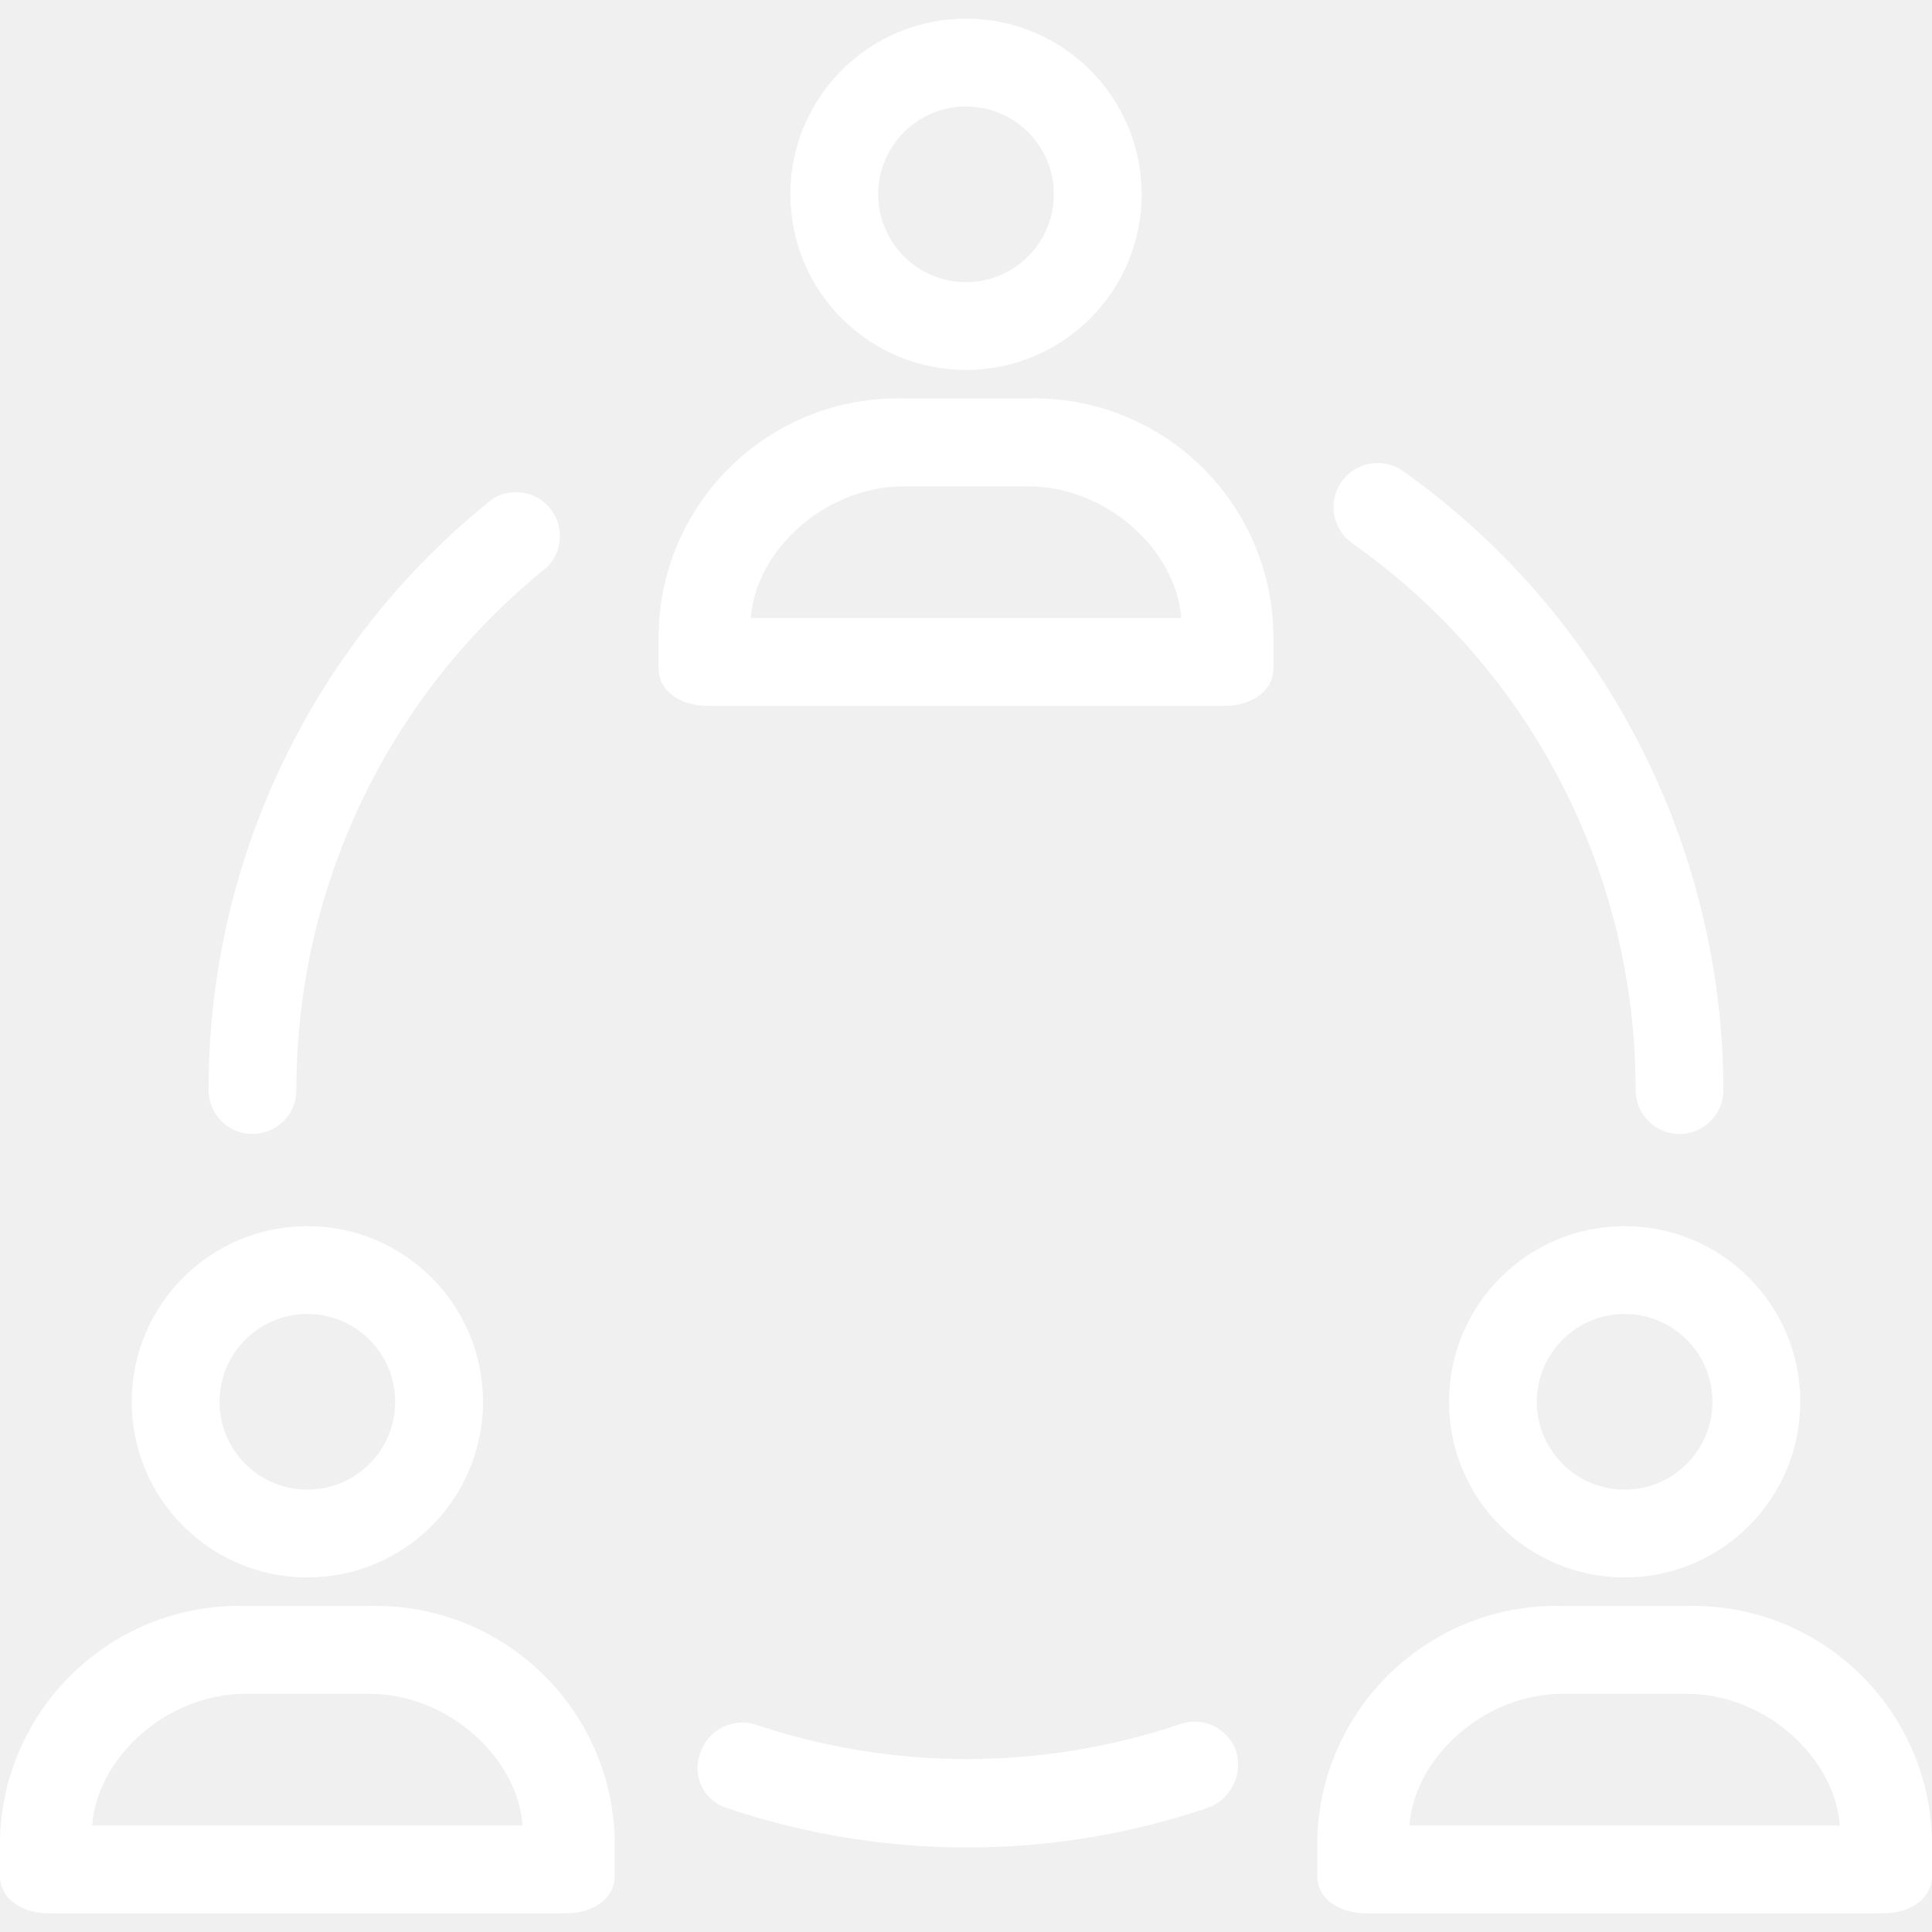
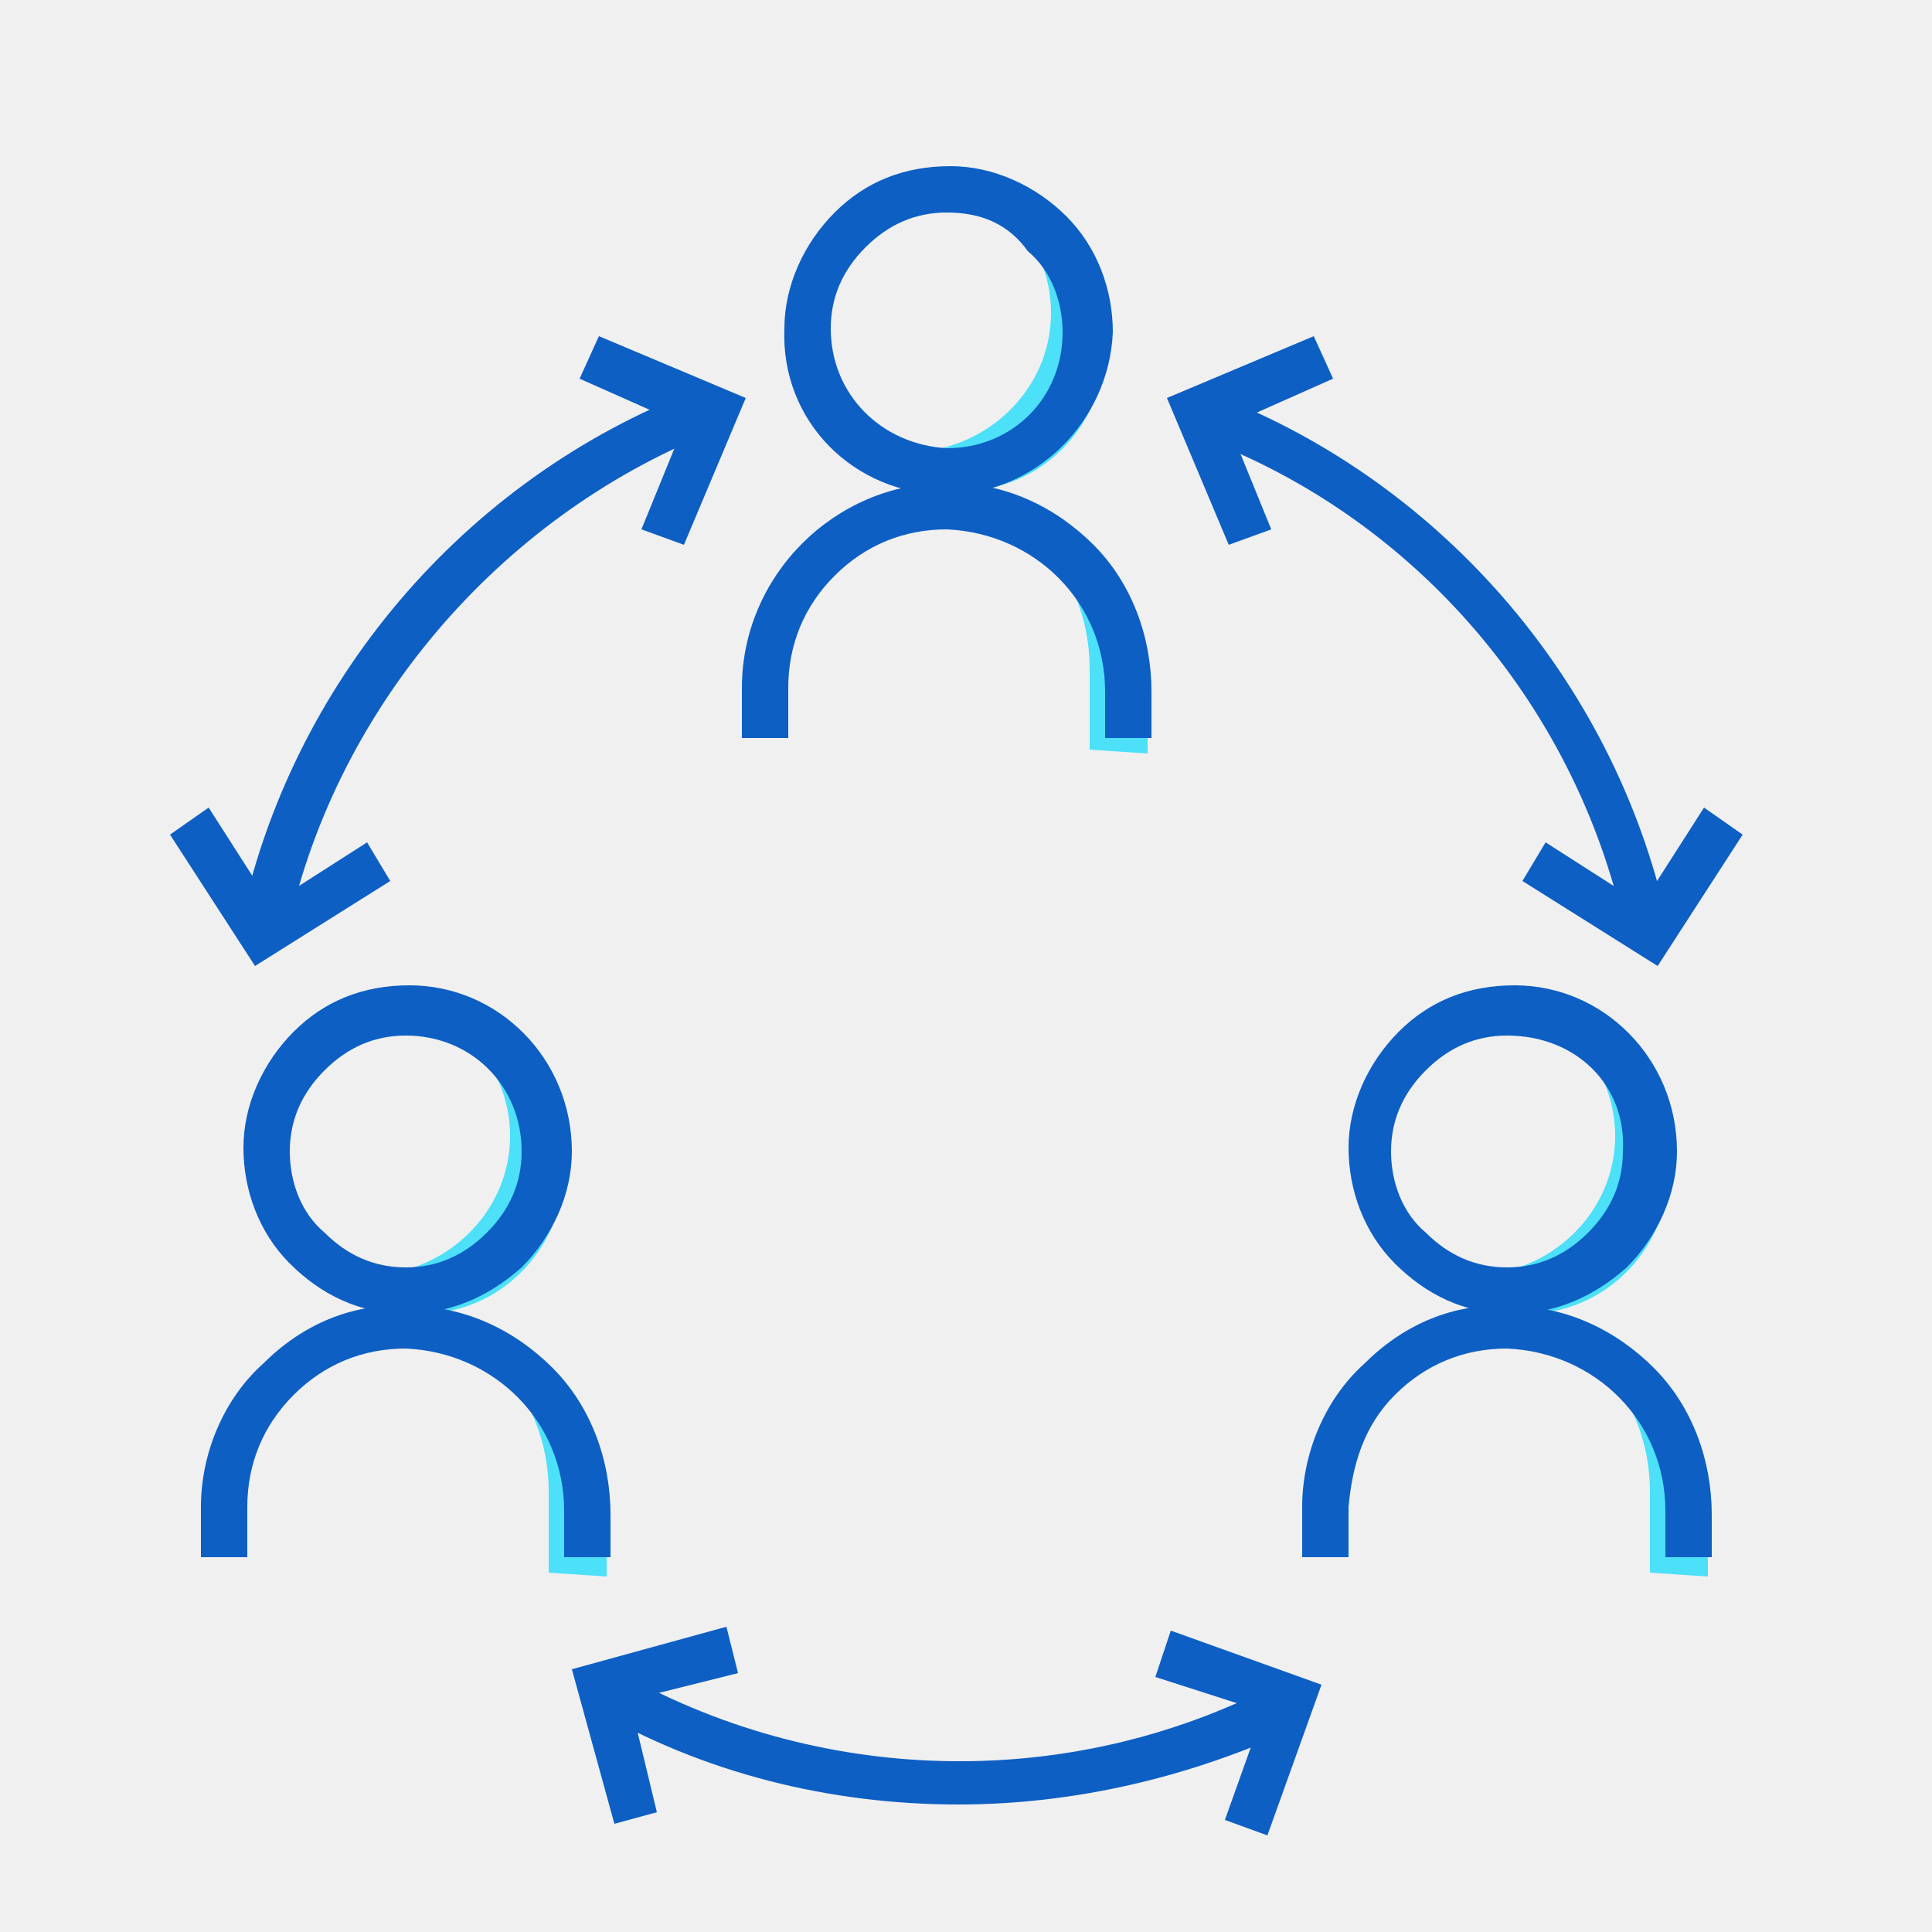
- <svg xmlns="http://www.w3.org/2000/svg" version="1.1" id="Capa_1" x="0px" y="0px" viewBox="0 0 459.755 459.755" style="enable-background:new 0 0 459.755 459.755;" xml:space="preserve" width="512px" height="512px">
+ <svg xmlns="http://www.w3.org/2000/svg" id="Message_And_Communication_Icons" style="enable-background:new 0 0 50 50;" version="1.1" viewBox="0 0 50 50" xml:space="preserve">
  <g>
    <g>
      <g>
-         <path d="M229.878,88.033c23.083,0,41.796-18.713,41.796-41.796S252.961,4.441,229.878,4.441s-41.796,18.713-41.796,41.796     S206.794,88.033,229.878,88.033z M229.878,25.339c11.542,0,20.898,9.356,20.898,20.898s-9.356,20.898-20.898,20.898     s-20.898-9.356-20.898-20.898S218.336,25.339,229.878,25.339z" fill="#FFFFFF" />
-         <path d="M245.06,94.812c-0.185,0.003-0.369,0.008-0.553,0.013h-29.257c-31.439-0.871-57.631,23.91-58.502,55.349     c-0.005,0.184-0.009,0.369-0.013,0.553v8.359c0,5.747,5.747,8.882,11.494,8.882h123.298c5.747,0,11.494-3.135,11.494-8.882     v-8.359C302.455,119.281,276.505,94.247,245.06,94.812z M178.678,147.069c1.045-15.673,17.241-31.347,36.571-31.347h29.257     c19.331,0,35.527,15.673,36.571,31.347H178.678z" fill="#FFFFFF" />
-         <path d="M60.082,269.845c5.771,0,10.449-4.678,10.449-10.449c-0.033-48.336,21.875-94.074,59.559-124.343     c4.134-4.027,4.22-10.642,0.193-14.776c-3.503-3.596-9.069-4.192-13.254-1.42c-42.667,34.161-67.47,85.881-67.396,140.539     C49.633,265.167,54.311,269.845,60.082,269.845z" fill="#FFFFFF" />
-         <path d="M280.8,410.293c-0.082,0.029-0.164,0.059-0.245,0.09c-32.719,10.952-68.114,10.952-100.833,0     c-5.48-1.708-11.312,1.325-13.061,6.792c-1.985,5.11,0.549,10.862,5.659,12.847c0.201,0.078,0.404,0.15,0.61,0.214     c37.108,12.541,77.309,12.541,114.416,0c5.538-1.976,8.534-7.967,6.792-13.584C292.212,411.214,286.24,408.366,280.8,410.293z" fill="#FFFFFF" />
-         <path d="M321.829,129.306c42.319,29.793,67.468,78.336,67.396,130.09c0,5.771,4.678,10.449,10.449,10.449     s10.449-4.678,10.449-10.449c-0.145-58.546-28.554-113.418-76.278-147.331c-4.761-3.318-11.31-2.149-14.629,2.612     C315.898,119.438,317.068,125.988,321.829,129.306z" fill="#FFFFFF" />
-         <path d="M73.143,375.38c23.083,0,41.796-18.713,41.796-41.796s-18.713-41.796-41.796-41.796S31.347,310.5,31.347,333.584     S50.06,375.38,73.143,375.38z M73.143,312.686c11.542,0,20.898,9.356,20.898,20.898s-9.356,20.898-20.898,20.898     s-20.898-9.356-20.898-20.898S61.601,312.686,73.143,312.686z" fill="#FFFFFF" />
-         <path d="M88.325,382.159c-0.185,0.003-0.369,0.008-0.553,0.013H58.514c-31.439-0.871-57.631,23.91-58.502,55.349     c-0.005,0.184-0.009,0.369-0.013,0.553v8.359c0,5.747,5.747,8.882,11.494,8.882h123.298c5.747,0,11.494-3.135,11.494-8.882     v-8.359C145.721,406.628,119.771,381.594,88.325,382.159z M21.943,434.416c1.045-15.673,17.241-31.347,36.571-31.347h29.257     c19.331,0,35.527,15.673,36.571,31.347H21.943z" fill="#FFFFFF" />
-         <path d="M344.816,333.584c0,23.083,18.713,41.796,41.796,41.796s41.796-18.713,41.796-41.796s-18.713-41.796-41.796-41.796     S344.816,310.5,344.816,333.584z M407.51,333.584c0,11.542-9.356,20.898-20.898,20.898s-20.898-9.356-20.898-20.898     s9.356-20.898,20.898-20.898S407.51,322.042,407.51,333.584z" fill="#FFFFFF" />
-         <path d="M401.794,382.159c-0.185,0.003-0.369,0.008-0.553,0.013h-29.257c-31.439-0.871-57.631,23.91-58.502,55.349     c-0.005,0.184-0.009,0.369-0.013,0.553v8.359c0,5.747,5.747,8.882,11.494,8.882h123.298c5.747,0,11.494-3.135,11.494-8.882     v-8.359C459.19,406.628,433.24,381.594,401.794,382.159z M335.412,434.416c1.045-15.673,17.241-31.347,36.571-31.347h29.257     c19.331,0,35.527,15.673,36.571,31.347H335.412z" fill="#FFFFFF" />
+         <g>
+           <g>
+             <path d="M12.2,26.9c0.6,0.7,1,1.5,1,2.5c0,2-1.7,3.6-3.7,3.6c-0.4,0-0.8-0.1-1.2-0.2       c0.7,0.7,1.6,1.2,2.6,1.2c2,0,3.6-1.6,3.7-3.6C14.6,28.7,13.6,27.4,12.2,26.9z" style="fill:#4DE0F9;" />
+           </g>
+         </g>
+         <g>
+           <g>
+             <path d="M10.5,34C10.5,34,10.5,34,10.5,34c-1.2,0-2.2-0.5-3-1.3c-0.8-0.8-1.2-1.9-1.2-3       c0-1.1,0.5-2.2,1.3-3c0.8-0.8,1.8-1.2,3-1.2c0,0,0,0,0,0c2.3,0,4.2,1.9,4.2,4.3l0,0c0,1.1-0.5,2.2-1.3,3       C12.6,33.6,11.6,34,10.5,34z M10.5,26.8c-0.8,0-1.5,0.3-2.1,0.9c-0.6,0.6-0.9,1.3-0.9,2.1c0,0.8,0.3,1.6,0.9,2.1       c0.6,0.6,1.3,0.9,2.1,0.9c0,0,0,0,0,0c0.8,0,1.5-0.3,2.1-0.9c0.6-0.6,0.9-1.3,0.9-2.1C13.5,28.1,12.2,26.8,10.5,26.8       C10.5,26.8,10.5,26.8,10.5,26.8z" style="fill:#0D5FC3;" />
+           </g>
+         </g>
+         <g>
+           <g>
+             <path d="M15.7,40.8l0-1.2c0-2-1.2-3.7-2.9-4.4c0.9,0.9,1.4,2.1,1.4,3.4l0,2.1" style="fill:#4DE0F9;" />
+           </g>
+         </g>
+         <g>
+           <g>
+             <path d="M15.8,40.3h-1.2v-1.2c0-2.3-1.8-4.1-4.1-4.2c-1.1,0-2.1,0.4-2.9,1.2S6.4,37.9,6.4,39v1.3H5.2V39       c0-1.4,0.6-2.8,1.6-3.7c1-1,2.3-1.6,3.8-1.5c1.4,0,2.7,0.6,3.7,1.6c1,1,1.5,2.4,1.5,3.8V40.3z" style="fill:#0D5FC3;" />
+           </g>
+         </g>
+       </g>
+       <g>
+         <g>
+           <g>
+             <path d="M40.8,26.9c0.6,0.7,1,1.5,1,2.5c0,2-1.7,3.6-3.7,3.6c-0.4,0-0.8-0.1-1.2-0.2       c0.7,0.7,1.6,1.2,2.6,1.2c2,0,3.6-1.6,3.7-3.6C43.2,28.7,42.2,27.4,40.8,26.9z" style="fill:#4DE0F9;" />
+           </g>
+         </g>
+         <g>
+           <g>
+             <path d="M39.1,34C39,34,39,34,39.1,34c-1.2,0-2.2-0.5-3-1.3c-0.8-0.8-1.2-1.9-1.2-3c0-1.1,0.5-2.2,1.3-3       c0.8-0.8,1.8-1.2,3-1.2c0,0,0,0,0,0c2.3,0,4.2,1.9,4.2,4.3l0,0c0,1.1-0.5,2.2-1.3,3C41.2,33.6,40.2,34,39.1,34z M39,26.8       c-0.8,0-1.5,0.3-2.1,0.9c-0.6,0.6-0.9,1.3-0.9,2.1c0,0.8,0.3,1.6,0.9,2.1c0.6,0.6,1.3,0.9,2.1,0.9c0,0,0,0,0,0       c0.8,0,1.5-0.3,2.1-0.9c0.6-0.6,0.9-1.3,0.9-2.1C42.1,28.1,40.8,26.8,39,26.8C39.1,26.8,39.1,26.8,39,26.8z" style="fill:#0D5FC3;" />
+           </g>
+         </g>
+         <g>
+           <g>
+             <path d="M44.2,40.8l0-1.2c0-2-1.2-3.7-2.9-4.4c0.9,0.9,1.4,2.1,1.4,3.4l0,2.1" style="fill:#4DE0F9;" />
+           </g>
+         </g>
+         <g>
+           <g>
+             <path d="M44.3,40.3h-1.2v-1.2c0-2.3-1.8-4.1-4.1-4.2c-1.1,0-2.1,0.4-2.9,1.2S35,37.9,34.9,39v1.3h-1.2       V39c0-1.4,0.6-2.8,1.6-3.7c1-1,2.3-1.6,3.8-1.5c1.4,0,2.7,0.6,3.7,1.6c1,1,1.5,2.4,1.5,3.8V40.3z" style="fill:#0D5FC3;" />
+           </g>
+         </g>
+       </g>
+       <g>
+         <g>
+           <g>
+             <path d="M26.2,5.6c0.6,0.7,1,1.5,1,2.5c0,2-1.7,3.6-3.7,3.6c-0.4,0-0.8-0.1-1.2-0.2       c0.7,0.7,1.6,1.2,2.6,1.2c2,0,3.6-1.6,3.7-3.6C28.6,7.5,27.6,6.1,26.2,5.6z" style="fill:#4DE0F9;" />
+           </g>
+         </g>
+         <g>
+           <g>
+             <path d="M24.5,12.8C24.5,12.8,24.5,12.8,24.5,12.8c-2.4,0-4.3-1.9-4.2-4.3c0-1.1,0.5-2.2,1.3-3       c0.8-0.8,1.8-1.2,3-1.2c0,0,0,0,0,0c1.1,0,2.2,0.5,3,1.3c0.8,0.8,1.2,1.9,1.2,3l0,0C28.7,10.9,26.8,12.8,24.5,12.8z M24.5,5.5       c-0.8,0-1.5,0.3-2.1,0.9c-0.6,0.6-0.9,1.3-0.9,2.1c0,1.7,1.3,3,3,3.1c0,0,0,0,0,0c1.7,0,3-1.3,3-3c0-0.8-0.3-1.6-0.9-2.1       C26.1,5.8,25.4,5.5,24.5,5.5C24.5,5.5,24.5,5.5,24.5,5.5z" style="fill:#0D5FC3;" />
+           </g>
+         </g>
+         <g>
+           <g>
+             <path d="M29.7,19.5l0-1.2c0-2-1.2-3.7-2.9-4.4c0.9,0.9,1.4,2.1,1.4,3.4l0,2.1" style="fill:#4DE0F9;" />
+           </g>
+         </g>
+         <g>
+           <g>
+             <path d="M28.6,19.1l0-1.2c0-2.3-1.8-4.1-4.1-4.2c-1.1,0-2.1,0.4-2.9,1.2c-0.8,0.8-1.2,1.8-1.2,2.9v1.3       h-1.2v-1.3c0-2.9,2.4-5.3,5.3-5.3c0,0,0,0,0.1,0c1.4,0,2.7,0.6,3.7,1.6c1,1,1.5,2.4,1.5,3.8l0,1.2L28.6,19.1z" style="fill:#0D5FC3;" />
+           </g>
+         </g>
+       </g>
+     </g>
+     <g>
+       <g>
+         <g>
+           <path d="M7.4,24.3L6.2,24c1.3-6.3,5.8-11.6,11.8-13.9l0.4,1.1C12.9,13.4,8.6,18.4,7.4,24.3z" style="fill:#0D5FC3;" />
+         </g>
+       </g>
+       <g>
+         <g>
+           <polygon points="17.7,14.1 16.6,13.7 17.7,11 15,9.8 15.5,8.7 19.3,10.3     " style="fill:#0D5FC3;" />
+         </g>
+       </g>
+       <g>
+         <g>
+           <polygon points="6.6,25 4.4,21.6 5.4,20.9 7,23.4 9.5,21.8 10.1,22.8     " style="fill:#0D5FC3;" />
+         </g>
+       </g>
+     </g>
+     <g>
+       <g>
+         <g>
+           <path d="M42.1,24.3c-1.2-5.9-5.4-10.9-11.1-13l0.4-1.1c6,2.3,10.5,7.6,11.8,13.9L42.1,24.3z" style="fill:#0D5FC3;" />
+         </g>
+       </g>
+       <g>
+         <g>
+           <polygon points="31.8,14.1 30.2,10.3 34,8.7 34.5,9.8 31.8,11 32.9,13.7     " style="fill:#0D5FC3;" />
+         </g>
+       </g>
+       <g>
+         <g>
+           <polygon points="42.9,25 39.4,22.8 40,21.8 42.5,23.4 44.1,20.9 45.1,21.6     " style="fill:#0D5FC3;" />
+         </g>
+       </g>
+     </g>
+     <g>
+       <g>
+         <g>
+           <path d="M24.8,46.7c-3.3,0-6.6-0.8-9.5-2.5l0.6-1c5.2,3,11.7,3.2,17.1,0.4l0.6,1.1      C30.8,46,27.8,46.7,24.8,46.7z" style="fill:#0D5FC3;" />
+         </g>
+       </g>
+       <g>
+         <g>
+           <polygon points="32.8,47.5 31.7,47.1 32.7,44.3 29.9,43.4 30.3,42.2 34.2,43.6     " style="fill:#0D5FC3;" />
+         </g>
+       </g>
+       <g>
+         <g>
+           <polygon points="15.9,47.2 14.8,43.2 18.8,42.1 19.1,43.3 16.3,44 17,46.9     " style="fill:#0D5FC3;" />
+         </g>
      </g>
    </g>
  </g>
-   <g>
- </g>
-   <g>
- </g>
-   <g>
- </g>
-   <g>
- </g>
-   <g>
- </g>
-   <g>
- </g>
-   <g>
- </g>
-   <g>
- </g>
-   <g>
- </g>
-   <g>
- </g>
-   <g>
- </g>
-   <g>
- </g>
-   <g>
- </g>
-   <g>
- </g>
-   <g>
- </g>
</svg>
